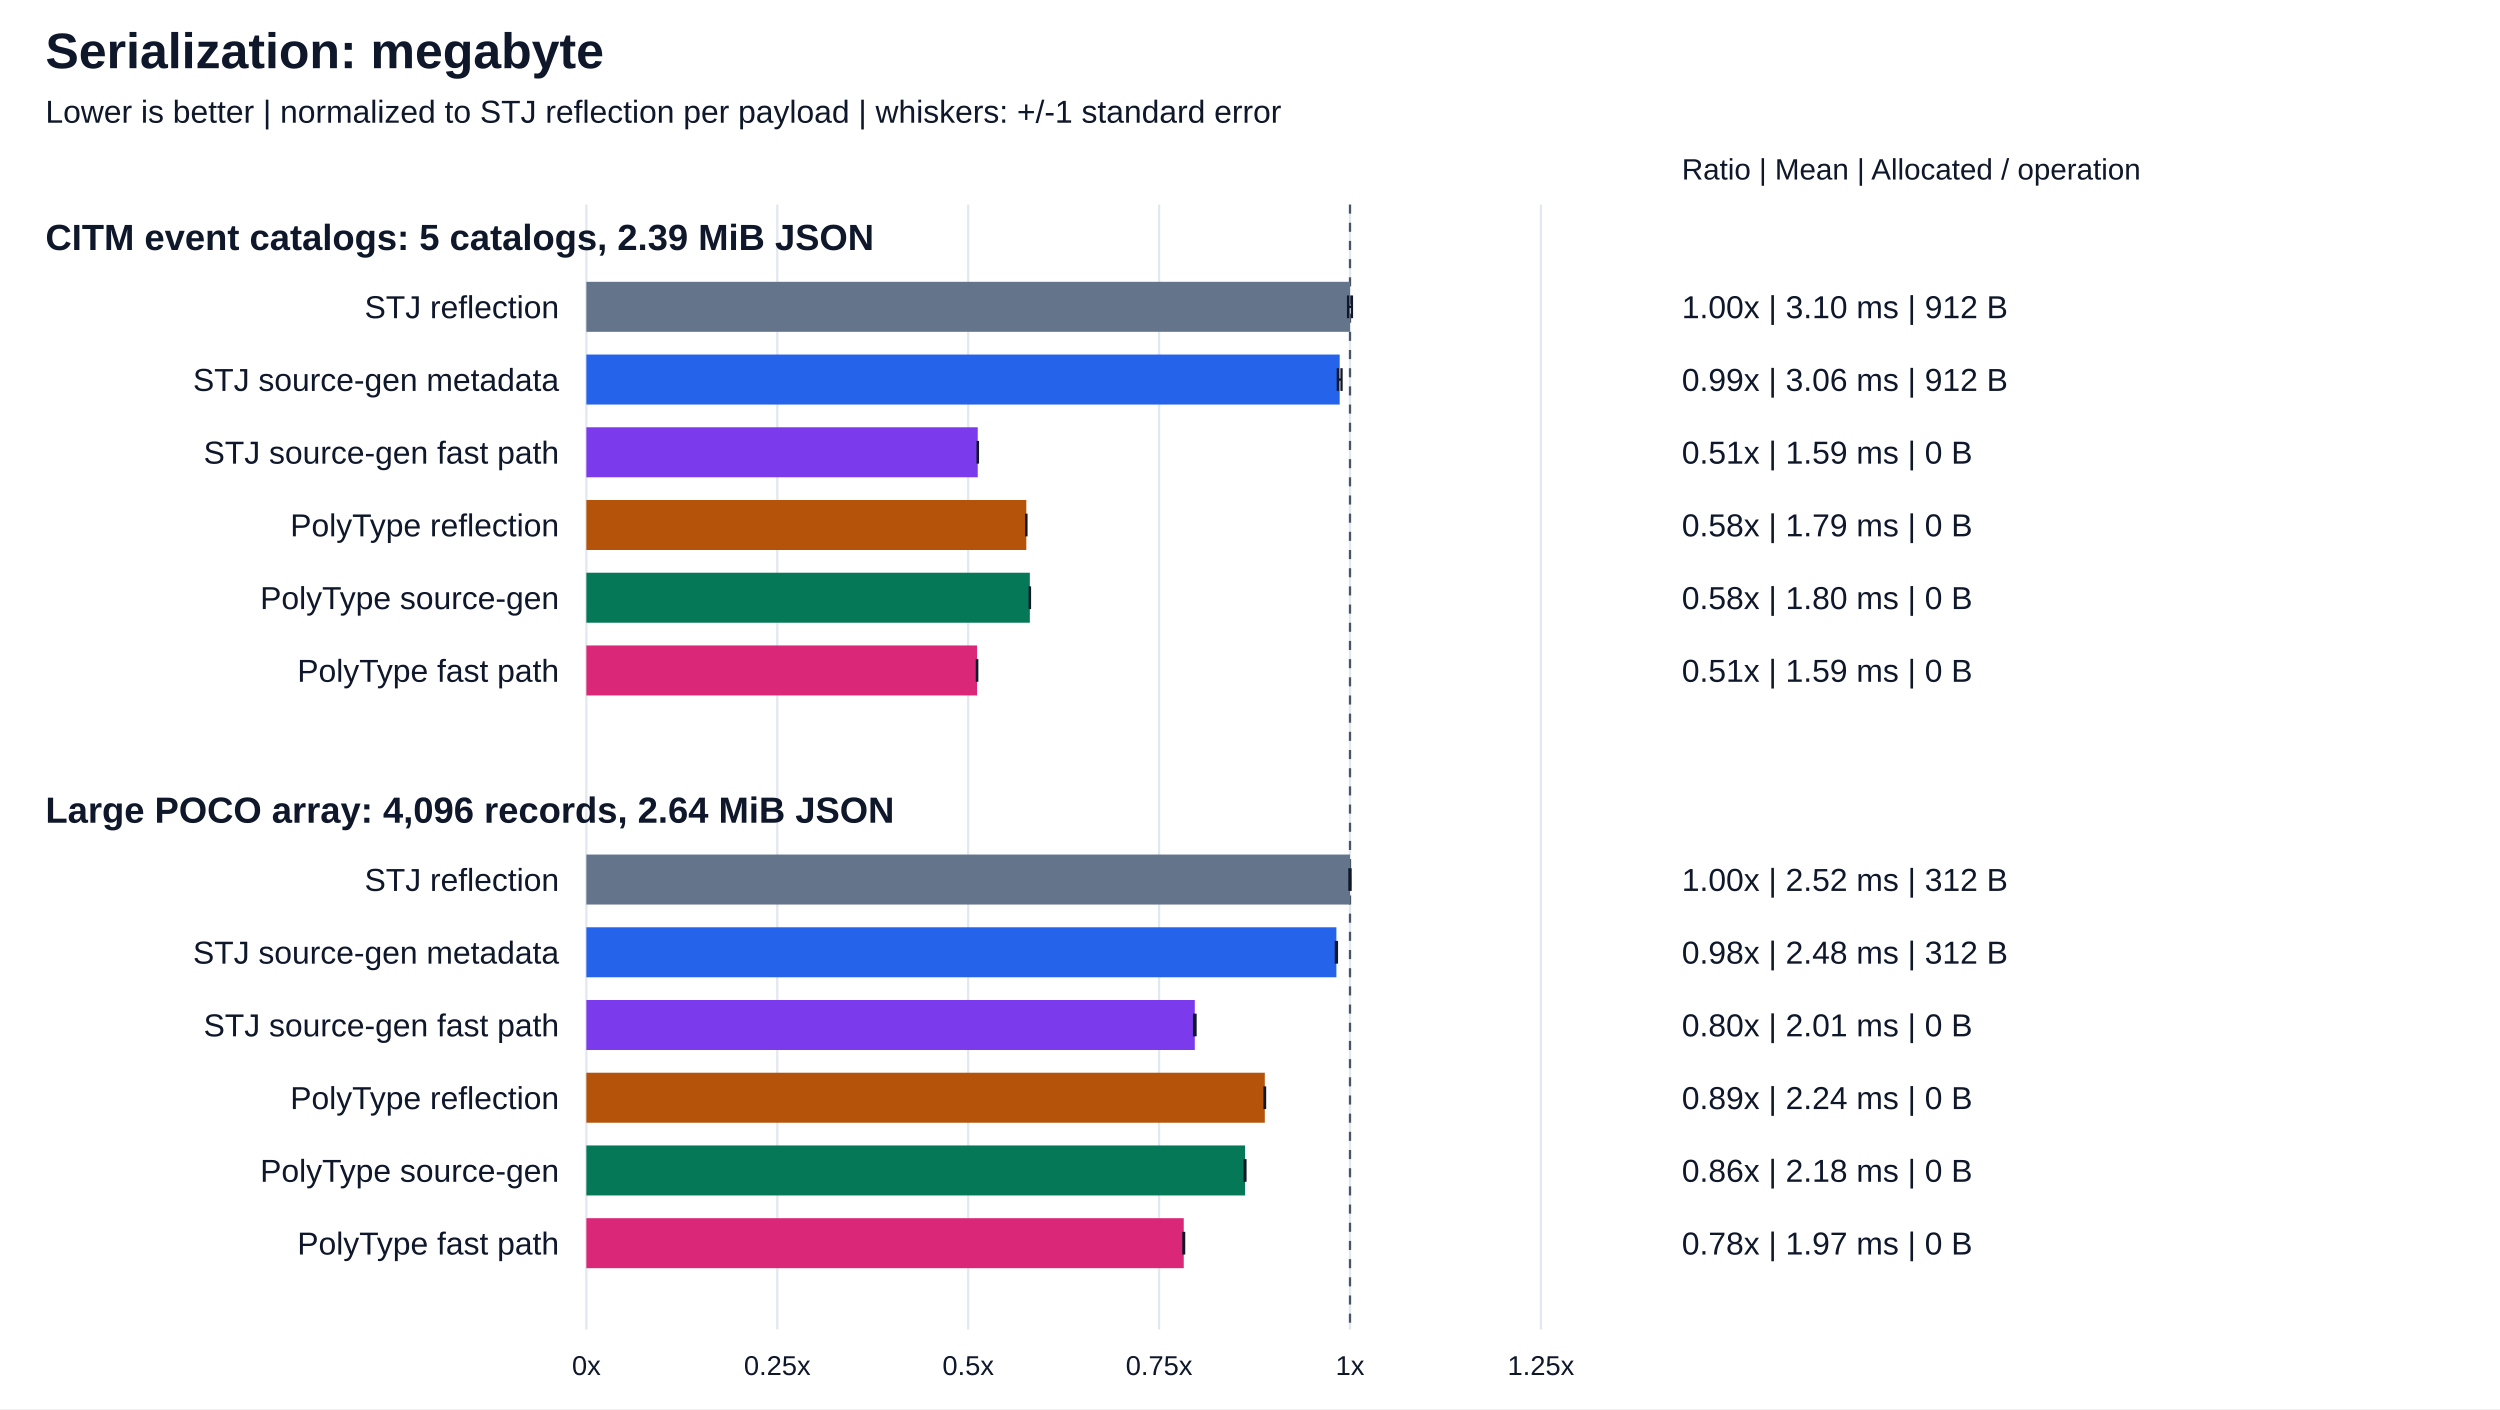
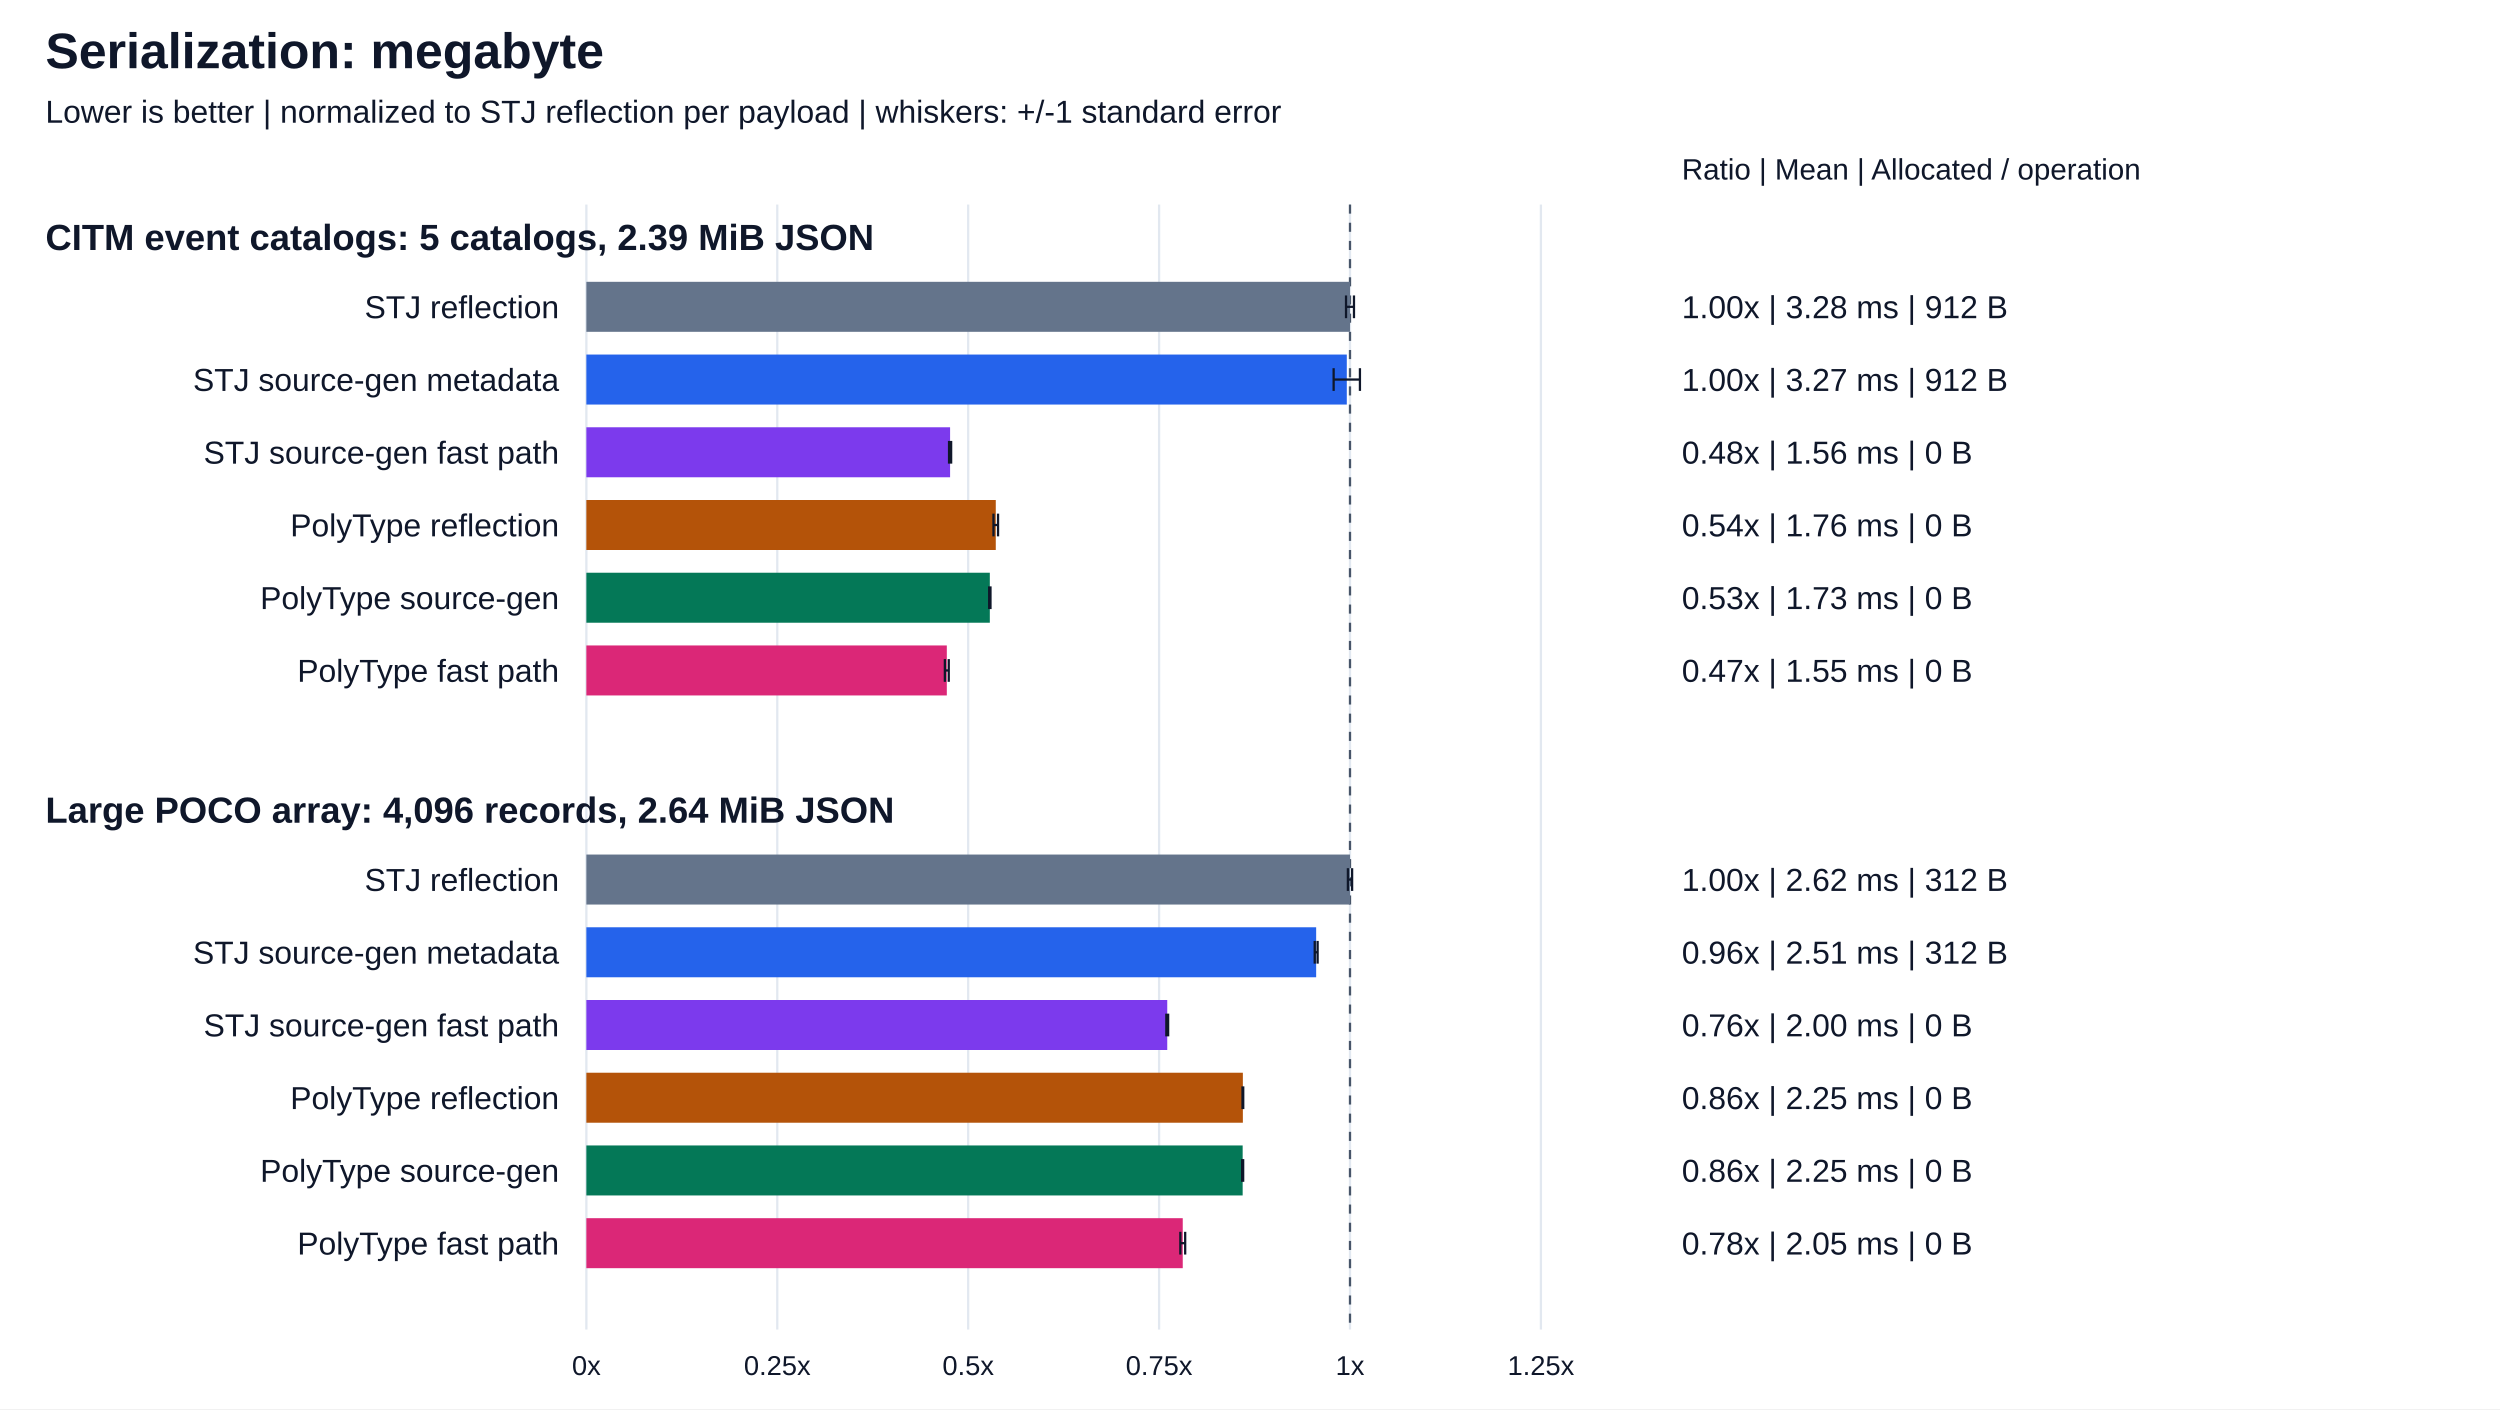
<svg xmlns="http://www.w3.org/2000/svg" width="1100" height="620" viewBox="0 0 1100 620" role="img" aria-labelledby="title desc">
  <rect width="100%" height="100%" fill="#ffffff" />
  <g font-family="Arial, sans-serif" font-size="14" fill="#0f172a">
    <text x="20" y="30" font-size="22" font-weight="bold">Serialization: megabyte</text>
    <text x="20" y="54">Lower is better | normalized to STJ reflection per payload | whiskers: +/-1 standard error</text>
    <text x="740" y="79" font-size="13">Ratio | Mean | Allocated / operation</text>
    <line x1="258.00" y1="90" x2="258.00" y2="585" stroke="#e2e8f0" />
    <text x="258.00" y="605" text-anchor="middle" font-size="12">0x</text>
    <line x1="342.00" y1="90" x2="342.00" y2="585" stroke="#e2e8f0" />
    <text x="342.00" y="605" text-anchor="middle" font-size="12">0.25x</text>
    <line x1="426.00" y1="90" x2="426.00" y2="585" stroke="#e2e8f0" />
    <text x="426.00" y="605" text-anchor="middle" font-size="12">0.5x</text>
    <line x1="510.00" y1="90" x2="510.00" y2="585" stroke="#e2e8f0" />
    <text x="510.00" y="605" text-anchor="middle" font-size="12">0.75x</text>
    <line x1="594.00" y1="90" x2="594.00" y2="585" stroke="#e2e8f0" />
    <text x="594.00" y="605" text-anchor="middle" font-size="12">1x</text>
    <line x1="678.00" y1="90" x2="678.00" y2="585" stroke="#e2e8f0" />
    <text x="678.00" y="605" text-anchor="middle" font-size="12">1.25x</text>
    <line x1="594.00" y1="90" x2="594.00" y2="585" stroke="#475569" stroke-dasharray="4 4" />
    <text x="20" y="110" font-weight="bold" font-size="16">CITM event catalogs: 5 catalogs, 2.39 MiB JSON</text>
    <text x="246" y="140" text-anchor="end">STJ reflection</text>
    <rect x="258" y="124" width="336.00" height="22" fill="#64748b" />
-     <path d="M 593.15 135 H 594.85 M 593.15 130 V 140 M 594.85 130 V 140" stroke="#0f172a" fill="none" />
-     <text x="740" y="140">1.00x | 3.10 ms | 912 B</text>
+     <path d="M 592.25 135 H 595.75 M 592.25 130 V 140 M 595.75 130 V 140" stroke="#0f172a" fill="none" />
+     <text x="740" y="140">1.00x | 3.28 ms | 912 B</text>
    <text x="246" y="172" text-anchor="end">STJ source-gen metadata</text>
-     <rect x="258" y="156" width="331.46" height="22" fill="#2563eb" />
-     <path d="M 588.65 167 H 590.27 M 588.65 162 V 172 M 590.27 162 V 172" stroke="#0f172a" fill="none" />
-     <text x="740" y="172">0.99x | 3.06 ms | 912 B</text>
+     <rect x="258" y="156" width="334.59" height="22" fill="#2563eb" />
+     <path d="M 586.80 167 H 598.37 M 586.80 162 V 172 M 598.37 162 V 172" stroke="#0f172a" fill="none" />
+     <text x="740" y="172">1.00x | 3.27 ms | 912 B</text>
    <text x="246" y="204" text-anchor="end">STJ source-gen fast path</text>
-     <rect x="258" y="188" width="172.21" height="22" fill="#7c3aed" />
-     <path d="M 430.15 199 H 430.28 M 430.15 194 V 204 M 430.28 194 V 204" stroke="#0f172a" fill="none" />
-     <text x="740" y="204">0.51x | 1.59 ms | 0 B</text>
+     <rect x="258" y="188" width="160.04" height="22" fill="#7c3aed" />
+     <path d="M 417.58 199 H 418.50 M 417.58 194 V 204 M 418.50 194 V 204" stroke="#0f172a" fill="none" />
+     <text x="740" y="204">0.48x | 1.56 ms | 0 B</text>
    <text x="246" y="236" text-anchor="end">PolyType reflection</text>
-     <rect x="258" y="220" width="193.58" height="22" fill="#b45309" />
-     <path d="M 451.54 231 H 451.63 M 451.54 226 V 236 M 451.63 226 V 236" stroke="#0f172a" fill="none" />
-     <text x="740" y="236">0.58x | 1.79 ms | 0 B</text>
+     <rect x="258" y="220" width="180.14" height="22" fill="#b45309" />
+     <path d="M 437.13 231 H 439.14 M 437.13 226 V 236 M 439.14 226 V 236" stroke="#0f172a" fill="none" />
+     <text x="740" y="236">0.54x | 1.76 ms | 0 B</text>
    <text x="246" y="268" text-anchor="end">PolyType source-gen</text>
-     <rect x="258" y="252" width="195.13" height="22" fill="#047857" />
-     <path d="M 453.09 263 H 453.18 M 453.09 258 V 268 M 453.18 258 V 268" stroke="#0f172a" fill="none" />
-     <text x="740" y="268">0.58x | 1.80 ms | 0 B</text>
+     <rect x="258" y="252" width="177.52" height="22" fill="#047857" />
+     <path d="M 435.23 263 H 435.81 M 435.23 258 V 268 M 435.81 258 V 268" stroke="#0f172a" fill="none" />
+     <text x="740" y="268">0.53x | 1.73 ms | 0 B</text>
    <text x="246" y="300" text-anchor="end">PolyType fast path</text>
-     <rect x="258" y="284" width="171.91" height="22" fill="#db2777" />
-     <path d="M 429.83 295 H 429.98 M 429.83 290 V 300 M 429.98 290 V 300" stroke="#0f172a" fill="none" />
-     <text x="740" y="300">0.51x | 1.59 ms | 0 B</text>
+     <rect x="258" y="284" width="158.60" height="22" fill="#db2777" />
+     <path d="M 415.74 295 H 417.45 M 415.74 290 V 300 M 417.45 290 V 300" stroke="#0f172a" fill="none" />
+     <text x="740" y="300">0.47x | 1.55 ms | 0 B</text>
    <text x="20" y="362" font-weight="bold" font-size="16">Large POCO array: 4,096 records, 2.64 MiB JSON</text>
    <text x="246" y="392" text-anchor="end">STJ reflection</text>
    <rect x="258" y="376" width="336.00" height="22" fill="#64748b" />
-     <path d="M 593.76 387 H 594.24 M 593.76 382 V 392 M 594.24 382 V 392" stroke="#0f172a" fill="none" />
-     <text x="740" y="392">1.00x | 2.52 ms | 312 B</text>
+     <path d="M 593.07 387 H 594.93 M 593.07 382 V 392 M 594.93 382 V 392" stroke="#0f172a" fill="none" />
+     <text x="740" y="392">1.00x | 2.62 ms | 312 B</text>
    <text x="246" y="424" text-anchor="end">STJ source-gen metadata</text>
-     <rect x="258" y="408" width="330.01" height="22" fill="#2563eb" />
-     <path d="M 587.78 419 H 588.25 M 587.78 414 V 424 M 588.25 414 V 424" stroke="#0f172a" fill="none" />
-     <text x="740" y="424">0.98x | 2.48 ms | 312 B</text>
+     <rect x="258" y="408" width="321.11" height="22" fill="#2563eb" />
+     <path d="M 578.48 419 H 579.75 M 578.48 414 V 424 M 579.75 414 V 424" stroke="#0f172a" fill="none" />
+     <text x="740" y="424">0.96x | 2.51 ms | 312 B</text>
    <text x="246" y="456" text-anchor="end">STJ source-gen fast path</text>
-     <rect x="258" y="440" width="267.71" height="22" fill="#7c3aed" />
-     <path d="M 525.39 451 H 526.03 M 525.39 446 V 456 M 526.03 446 V 456" stroke="#0f172a" fill="none" />
-     <text x="740" y="456">0.80x | 2.01 ms | 0 B</text>
+     <rect x="258" y="440" width="255.59" height="22" fill="#7c3aed" />
+     <path d="M 513.19 451 H 513.98 M 513.19 446 V 456 M 513.98 446 V 456" stroke="#0f172a" fill="none" />
+     <text x="740" y="456">0.76x | 2.00 ms | 0 B</text>
    <text x="246" y="488" text-anchor="end">PolyType reflection</text>
-     <rect x="258" y="472" width="298.51" height="22" fill="#b45309" />
-     <path d="M 556.39 483 H 556.63 M 556.39 478 V 488 M 556.63 478 V 488" stroke="#0f172a" fill="none" />
-     <text x="740" y="488">0.89x | 2.24 ms | 0 B</text>
+     <rect x="258" y="472" width="288.86" height="22" fill="#b45309" />
+     <path d="M 546.70 483 H 547.02 M 546.70 478 V 488 M 547.02 478 V 488" stroke="#0f172a" fill="none" />
+     <text x="740" y="488">0.86x | 2.25 ms | 0 B</text>
    <text x="246" y="520" text-anchor="end">PolyType source-gen</text>
-     <rect x="258" y="504" width="289.82" height="22" fill="#047857" />
-     <path d="M 547.65 515 H 547.99 M 547.65 510 V 520 M 547.99 510 V 520" stroke="#0f172a" fill="none" />
-     <text x="740" y="520">0.86x | 2.18 ms | 0 B</text>
+     <rect x="258" y="504" width="288.77" height="22" fill="#047857" />
+     <path d="M 546.54 515 H 546.99 M 546.54 510 V 520 M 546.99 510 V 520" stroke="#0f172a" fill="none" />
+     <text x="740" y="520">0.86x | 2.25 ms | 0 B</text>
    <text x="246" y="552" text-anchor="end">PolyType fast path</text>
-     <rect x="258" y="536" width="262.85" height="22" fill="#db2777" />
-     <path d="M 520.70 547 H 521.01 M 520.70 542 V 552 M 521.01 542 V 552" stroke="#0f172a" fill="none" />
-     <text x="740" y="552">0.78x | 1.97 ms | 0 B</text>
+     <rect x="258" y="536" width="262.41" height="22" fill="#db2777" />
+     <path d="M 519.35 547 H 521.48 M 519.35 542 V 552 M 521.48 542 V 552" stroke="#0f172a" fill="none" />
+     <text x="740" y="552">0.78x | 2.05 ms | 0 B</text>
  </g>
</svg>
